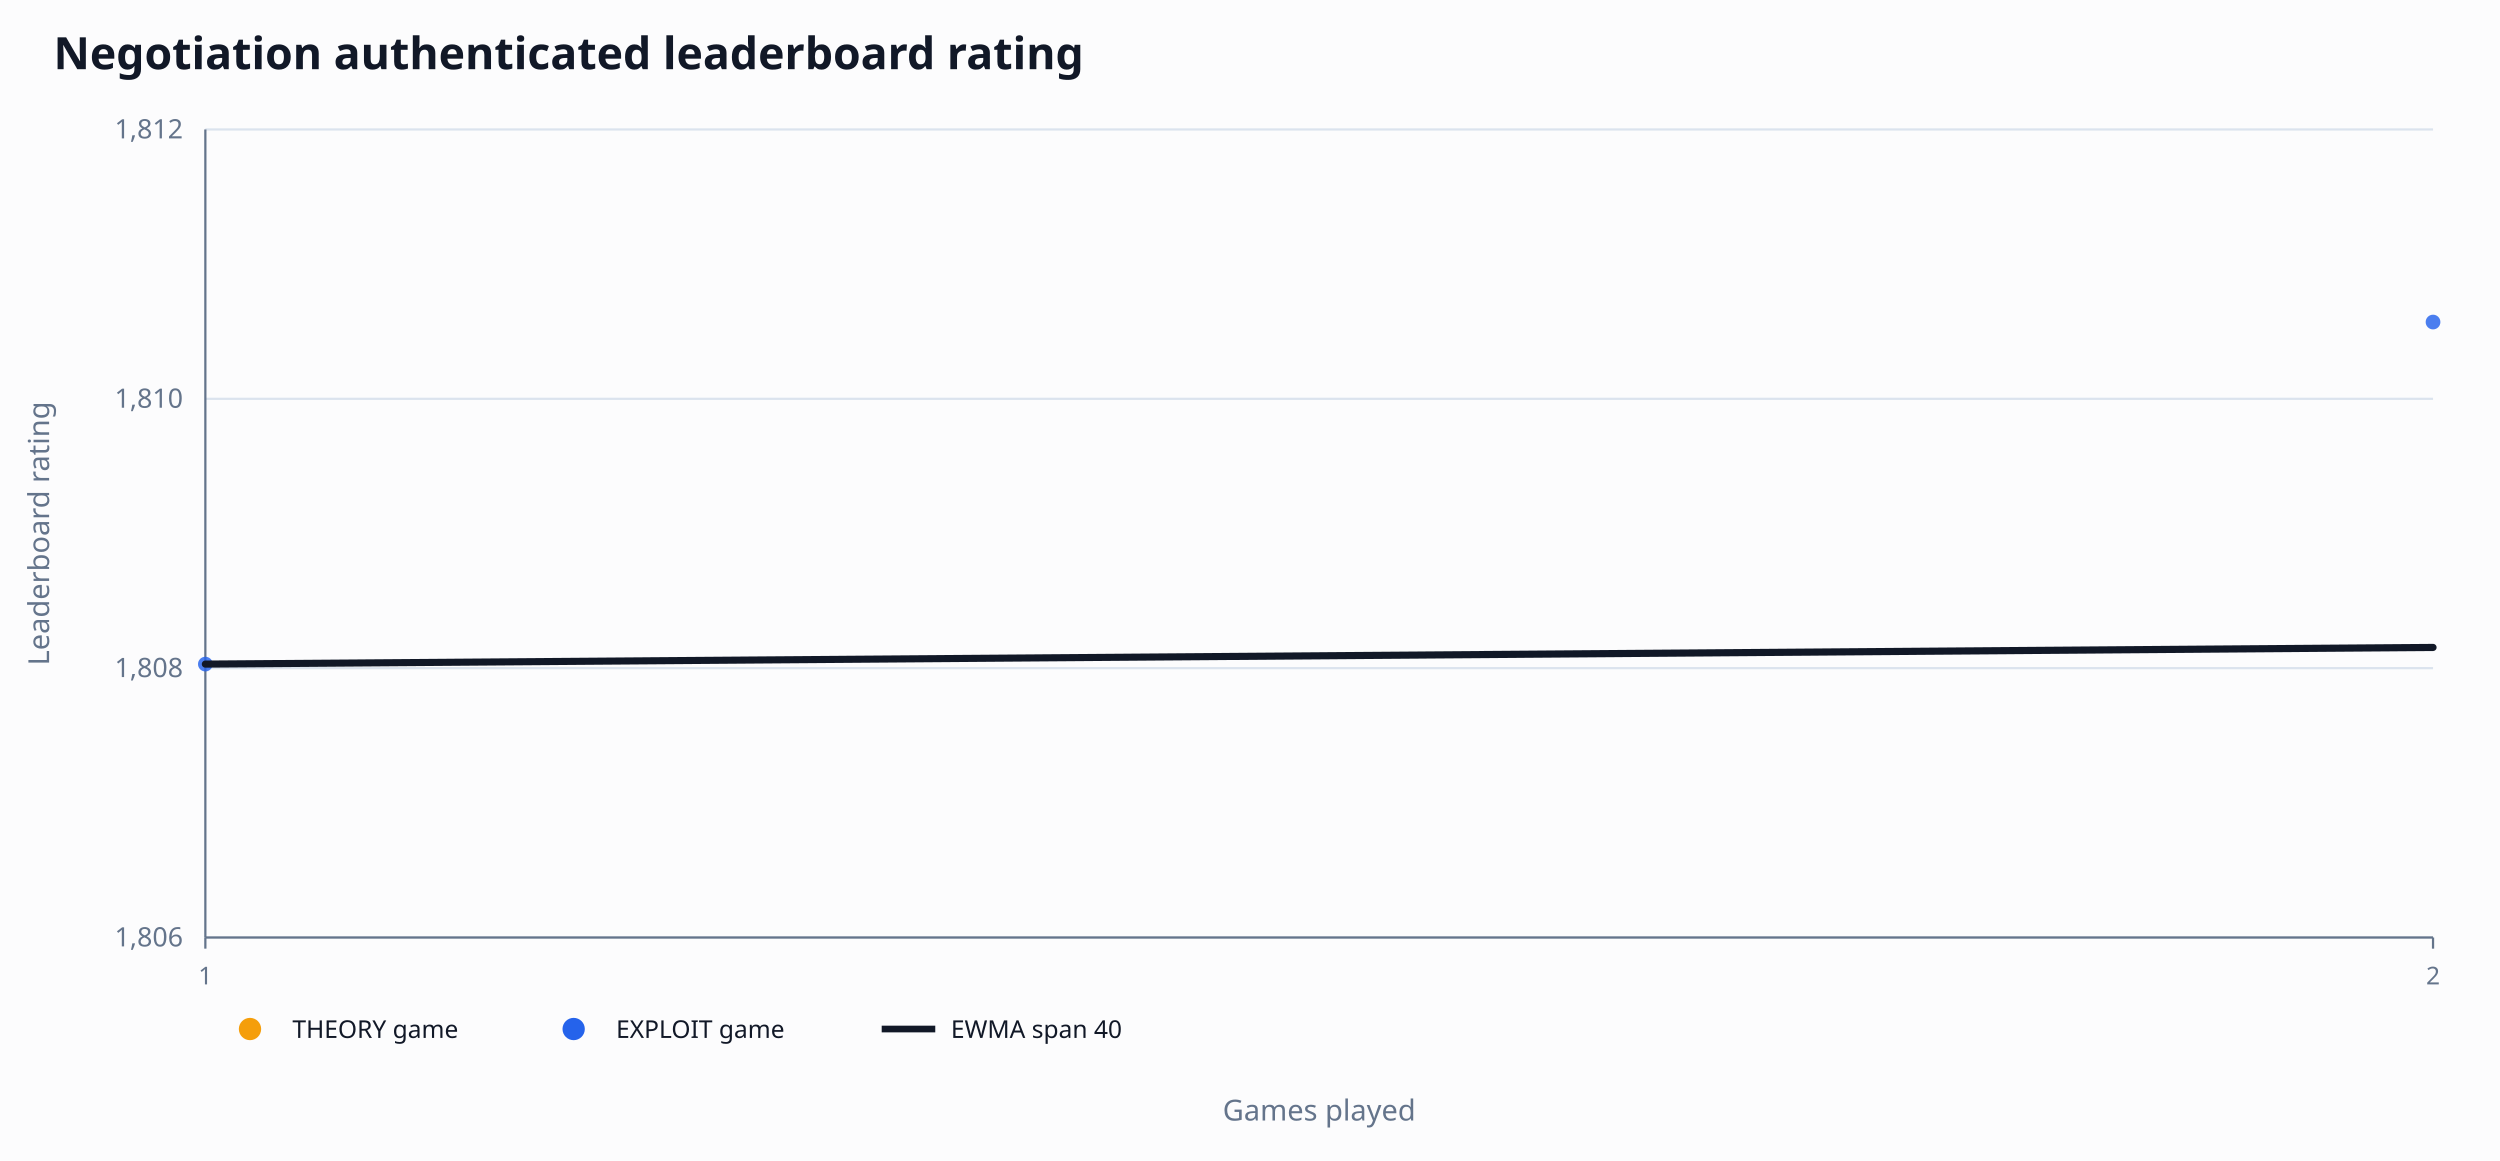
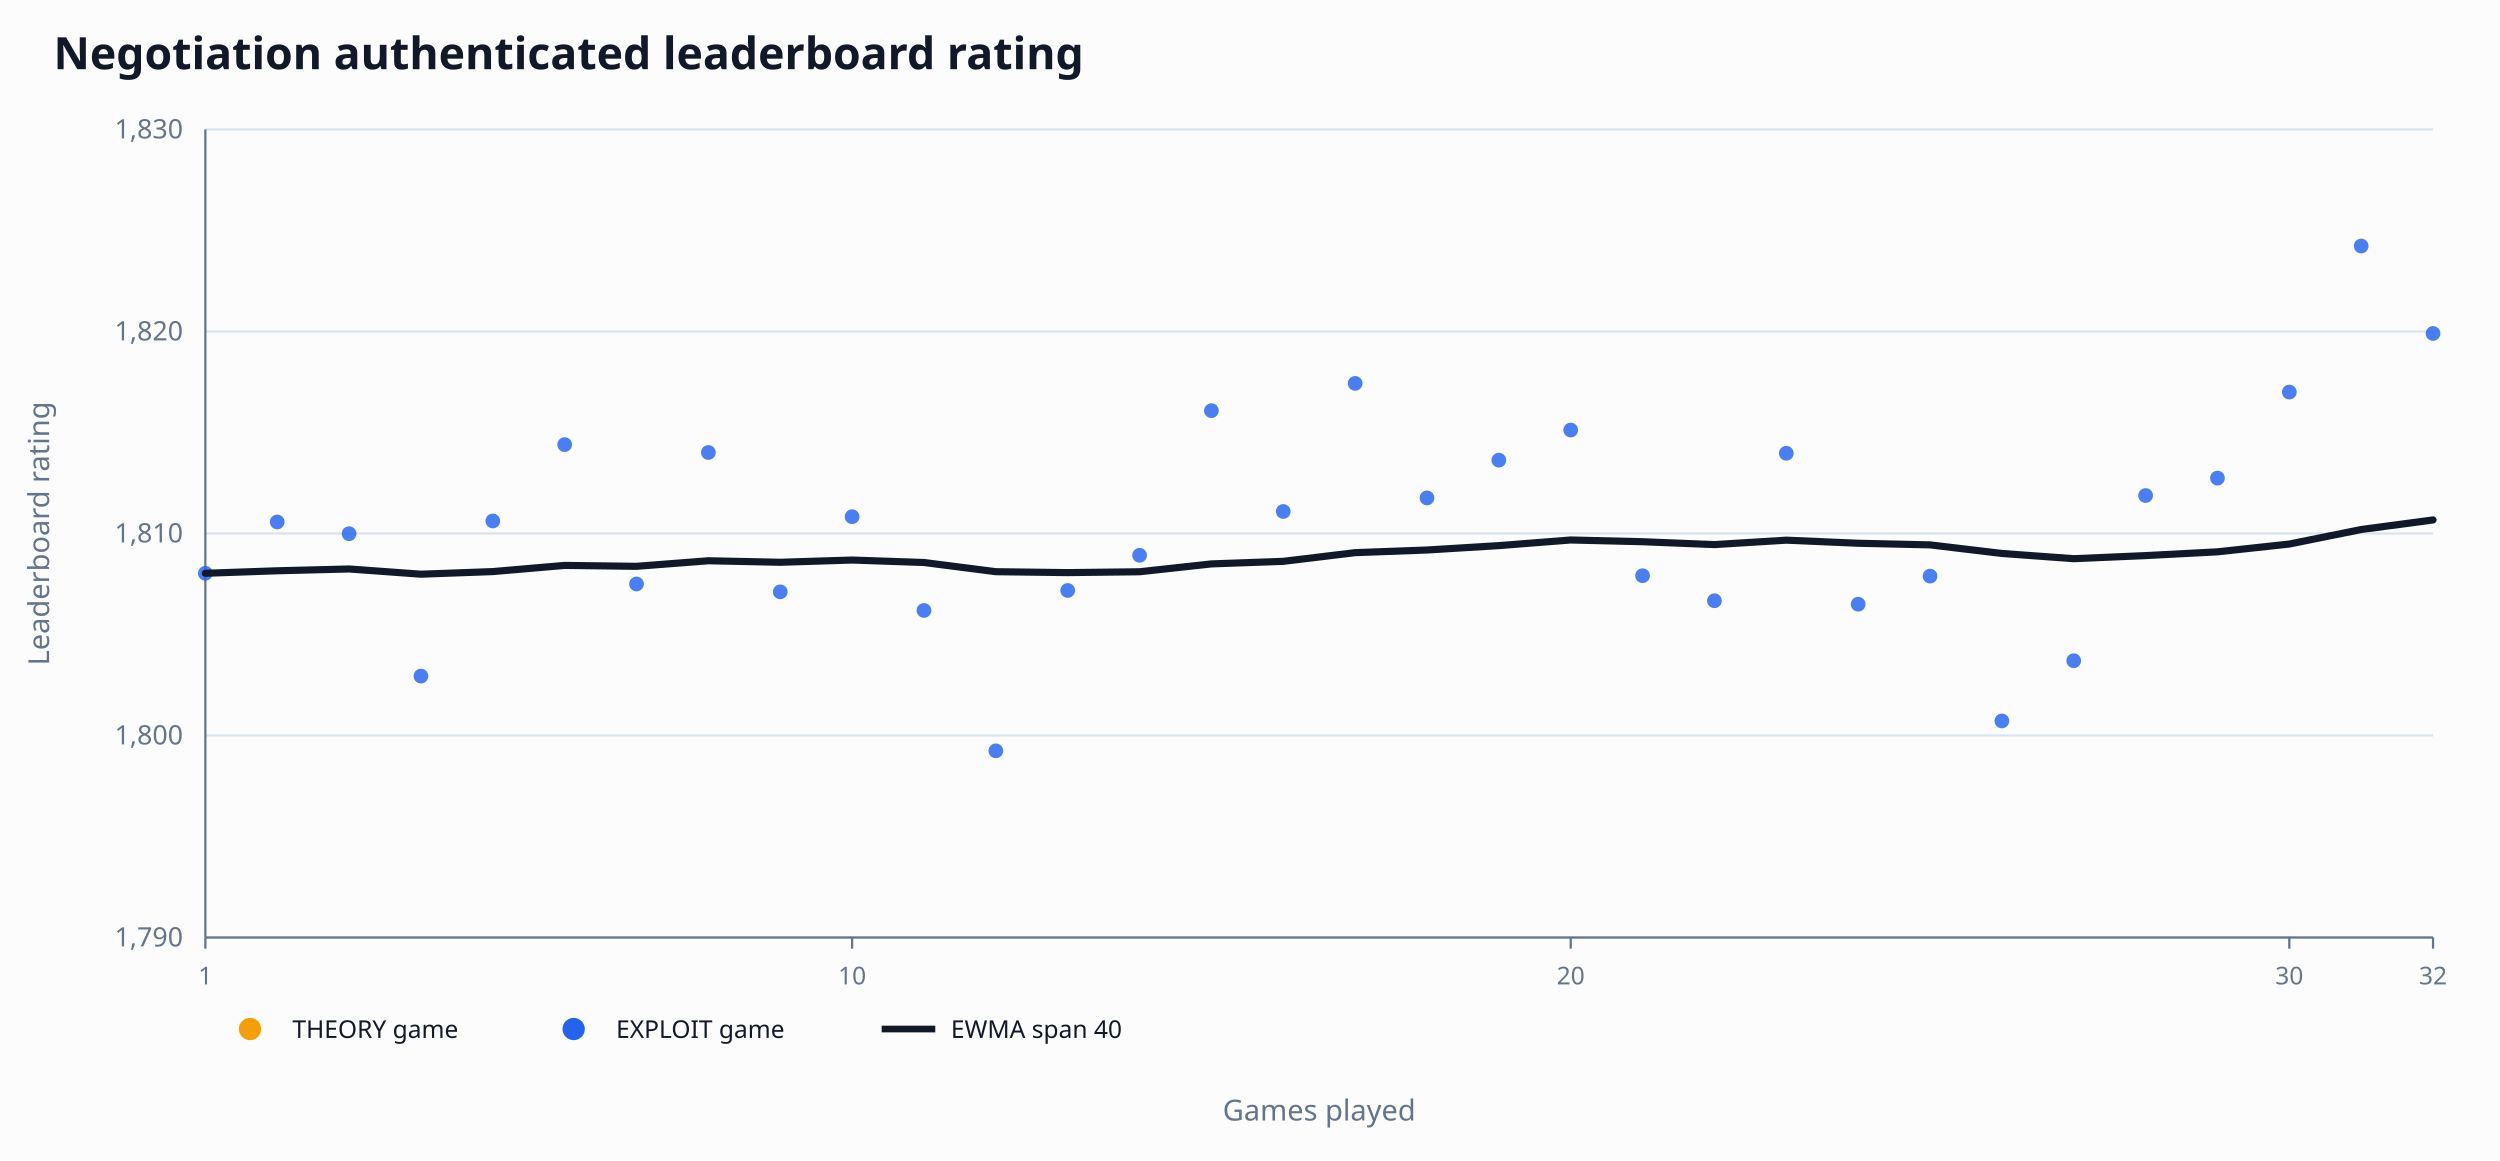
<svg xmlns="http://www.w3.org/2000/svg" width="1120" height="520" viewBox="0 0 1120 520">
  <rect width="100%" height="100%" fill="#fcfcfd" />
  <text x="24" y="31" font-family="system-ui,sans-serif" font-size="20" font-weight="700" fill="#111827">Negotiation authenticated leaderboard rating</text>
  <line x1="92" y1="420.00" x2="1090" y2="420.00" stroke="#dbe3ee" stroke-width="1" />
-   <text x="82" y="424.00" text-anchor="end" font-family="system-ui,sans-serif" font-size="12" fill="#64748b">1,806</text>
-   <line x1="92" y1="299.33" x2="1090" y2="299.33" stroke="#dbe3ee" stroke-width="1" />
-   <text x="82" y="303.33" text-anchor="end" font-family="system-ui,sans-serif" font-size="12" fill="#64748b">1,808</text>
-   <line x1="92" y1="178.67" x2="1090" y2="178.67" stroke="#dbe3ee" stroke-width="1" />
-   <text x="82" y="182.67" text-anchor="end" font-family="system-ui,sans-serif" font-size="12" fill="#64748b">1,810</text>
+   <text x="82" y="424.00" text-anchor="end" font-family="system-ui,sans-serif" font-size="12" fill="#64748b">1,790</text>
+   <line x1="92" y1="329.50" x2="1090" y2="329.50" stroke="#dbe3ee" stroke-width="1" />
+   <text x="82" y="333.50" text-anchor="end" font-family="system-ui,sans-serif" font-size="12" fill="#64748b">1,800</text>
+   <line x1="92" y1="239.00" x2="1090" y2="239.00" stroke="#dbe3ee" stroke-width="1" />
+   <text x="82" y="243.00" text-anchor="end" font-family="system-ui,sans-serif" font-size="12" fill="#64748b">1,810</text>
+   <line x1="92" y1="148.50" x2="1090" y2="148.50" stroke="#dbe3ee" stroke-width="1" />
+   <text x="82" y="152.50" text-anchor="end" font-family="system-ui,sans-serif" font-size="12" fill="#64748b">1,820</text>
  <line x1="92" y1="58.00" x2="1090" y2="58.00" stroke="#dbe3ee" stroke-width="1" />
-   <text x="82" y="62.00" text-anchor="end" font-family="system-ui,sans-serif" font-size="12" fill="#64748b">1,812</text>
+   <text x="82" y="62.00" text-anchor="end" font-family="system-ui,sans-serif" font-size="12" fill="#64748b">1,830</text>
  <line x1="92.00" y1="420" x2="92.00" y2="425" stroke="#64748b" />
  <text x="92.00" y="441" text-anchor="middle" font-family="system-ui,sans-serif" font-size="11" fill="#64748b">1</text>
+   <line x1="381.74" y1="420" x2="381.74" y2="425" stroke="#64748b" />
+   <text x="381.74" y="441" text-anchor="middle" font-family="system-ui,sans-serif" font-size="11" fill="#64748b">10</text>
+   <line x1="703.68" y1="420" x2="703.68" y2="425" stroke="#64748b" />
+   <text x="703.68" y="441" text-anchor="middle" font-family="system-ui,sans-serif" font-size="11" fill="#64748b">20</text>
+   <line x1="1025.61" y1="420" x2="1025.61" y2="425" stroke="#64748b" />
+   <text x="1025.61" y="441" text-anchor="middle" font-family="system-ui,sans-serif" font-size="11" fill="#64748b">30</text>
  <line x1="1090.00" y1="420" x2="1090.00" y2="425" stroke="#64748b" />
-   <text x="1090.00" y="441" text-anchor="middle" font-family="system-ui,sans-serif" font-size="11" fill="#64748b">2</text>
+   <text x="1090.00" y="441" text-anchor="middle" font-family="system-ui,sans-serif" font-size="11" fill="#64748b">32</text>
  <line x1="92" y1="58" x2="92" y2="420" stroke="#64748b" />
  <line x1="92" y1="420" x2="1090" y2="420" stroke="#64748b" />
  <text x="591.00" y="502" text-anchor="middle" font-family="system-ui,sans-serif" font-size="13" fill="#64748b">Games played</text>
  <text x="22" y="239.00" text-anchor="middle" transform="rotate(-90 22 239.00)" font-family="system-ui,sans-serif" font-size="13" fill="#64748b">Leaderboard rating</text>
-   <circle cx="92.00" cy="297.52" r="3.3" fill="#2563eb" opacity="0.82" />
-   <circle cx="1090.00" cy="144.28" r="3.3" fill="#2563eb" opacity="0.82" />
-   <polyline points="92.00,297.52 1090.00,290.05" fill="none" stroke="#111827" stroke-width="3.2" stroke-linejoin="round" stroke-linecap="round" />
+   <circle cx="92.00" cy="256.83" r="3.3" fill="#2563eb" opacity="0.82" />
+   <circle cx="124.19" cy="233.84" r="3.3" fill="#2563eb" opacity="0.82" />
+   <circle cx="156.39" cy="239.09" r="3.3" fill="#2563eb" opacity="0.82" />
+   <circle cx="188.58" cy="302.89" r="3.3" fill="#2563eb" opacity="0.82" />
+   <circle cx="220.77" cy="233.39" r="3.3" fill="#2563eb" opacity="0.82" />
+   <circle cx="252.97" cy="199.18" r="3.3" fill="#2563eb" opacity="0.82" />
+   <circle cx="285.16" cy="261.62" r="3.3" fill="#2563eb" opacity="0.82" />
+   <circle cx="317.35" cy="202.71" r="3.3" fill="#2563eb" opacity="0.82" />
+   <circle cx="349.55" cy="265.15" r="3.3" fill="#2563eb" opacity="0.82" />
+   <circle cx="381.74" cy="231.49" r="3.3" fill="#2563eb" opacity="0.82" />
+   <circle cx="413.94" cy="273.48" r="3.3" fill="#2563eb" opacity="0.82" />
+   <circle cx="446.13" cy="336.38" r="3.3" fill="#2563eb" opacity="0.82" />
+   <circle cx="478.32" cy="264.52" r="3.3" fill="#2563eb" opacity="0.82" />
+   <circle cx="510.52" cy="248.77" r="3.3" fill="#2563eb" opacity="0.82" />
+   <circle cx="542.71" cy="183.98" r="3.3" fill="#2563eb" opacity="0.82" />
+   <circle cx="574.90" cy="229.14" r="3.3" fill="#2563eb" opacity="0.82" />
+   <circle cx="607.10" cy="171.76" r="3.3" fill="#2563eb" opacity="0.82" />
+   <circle cx="639.29" cy="223.07" r="3.3" fill="#2563eb" opacity="0.82" />
+   <circle cx="671.48" cy="206.15" r="3.3" fill="#2563eb" opacity="0.82" />
+   <circle cx="703.68" cy="192.66" r="3.3" fill="#2563eb" opacity="0.82" />
+   <circle cx="735.87" cy="257.91" r="3.3" fill="#2563eb" opacity="0.82" />
+   <circle cx="768.06" cy="269.14" r="3.3" fill="#2563eb" opacity="0.82" />
+   <circle cx="800.26" cy="203.07" r="3.3" fill="#2563eb" opacity="0.82" />
+   <circle cx="832.45" cy="270.68" r="3.3" fill="#2563eb" opacity="0.82" />
+   <circle cx="864.65" cy="258.10" r="3.3" fill="#2563eb" opacity="0.82" />
+   <circle cx="896.84" cy="322.98" r="3.3" fill="#2563eb" opacity="0.82" />
+   <circle cx="929.03" cy="296.01" r="3.3" fill="#2563eb" opacity="0.82" />
+   <circle cx="961.23" cy="221.99" r="3.3" fill="#2563eb" opacity="0.82" />
+   <circle cx="993.42" cy="214.20" r="3.3" fill="#2563eb" opacity="0.82" />
+   <circle cx="1025.61" cy="175.65" r="3.3" fill="#2563eb" opacity="0.82" />
+   <circle cx="1057.81" cy="110.22" r="3.3" fill="#2563eb" opacity="0.82" />
+   <circle cx="1090.00" cy="149.40" r="3.3" fill="#2563eb" opacity="0.82" />
+   <polyline points="92.00,256.83 124.19,255.71 156.39,254.90 188.58,257.24 220.77,256.07 252.97,253.30 285.16,253.71 317.35,251.22 349.55,251.90 381.74,250.90 413.94,252.00 446.13,256.12 478.32,256.53 510.52,256.15 542.71,252.63 574.90,251.48 607.10,247.59 639.29,246.40 671.48,244.44 703.68,241.91 735.87,242.69 768.06,243.98 800.26,241.99 832.45,243.38 864.65,244.10 896.84,247.95 929.03,250.29 961.23,248.91 993.42,247.22 1025.61,243.73 1057.81,237.22 1090.00,232.93" fill="none" stroke="#111827" stroke-width="3.2" stroke-linejoin="round" stroke-linecap="round" />
  <circle cx="112" cy="461" r="5" fill="#f59e0b" />
  <text x="131" y="465" font-family="system-ui,sans-serif" font-size="11" fill="#111827">THEORY game</text>
  <circle cx="257" cy="461" r="5" fill="#2563eb" />
  <text x="276" y="465" font-family="system-ui,sans-serif" font-size="11" fill="#111827">EXPLOIT game</text>
  <line x1="395" y1="461" x2="419" y2="461" stroke="#111827" stroke-width="3" />
  <text x="426" y="465" font-family="system-ui,sans-serif" font-size="11" fill="#111827">EWMA span 40</text>
</svg>
